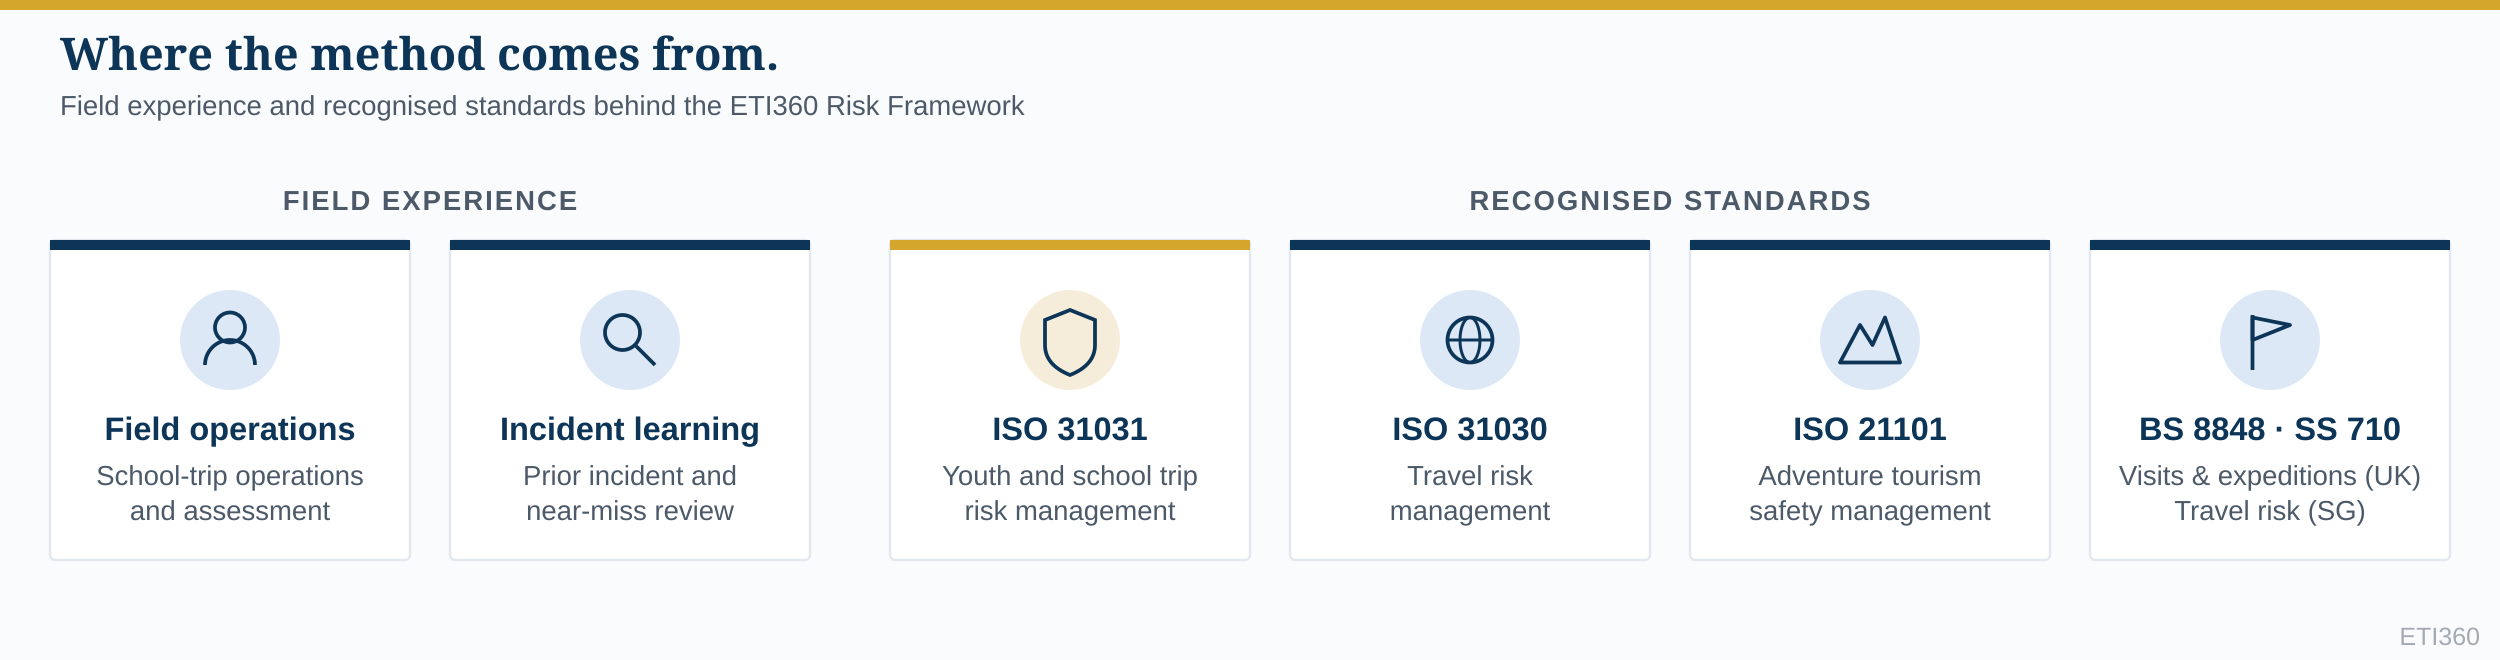
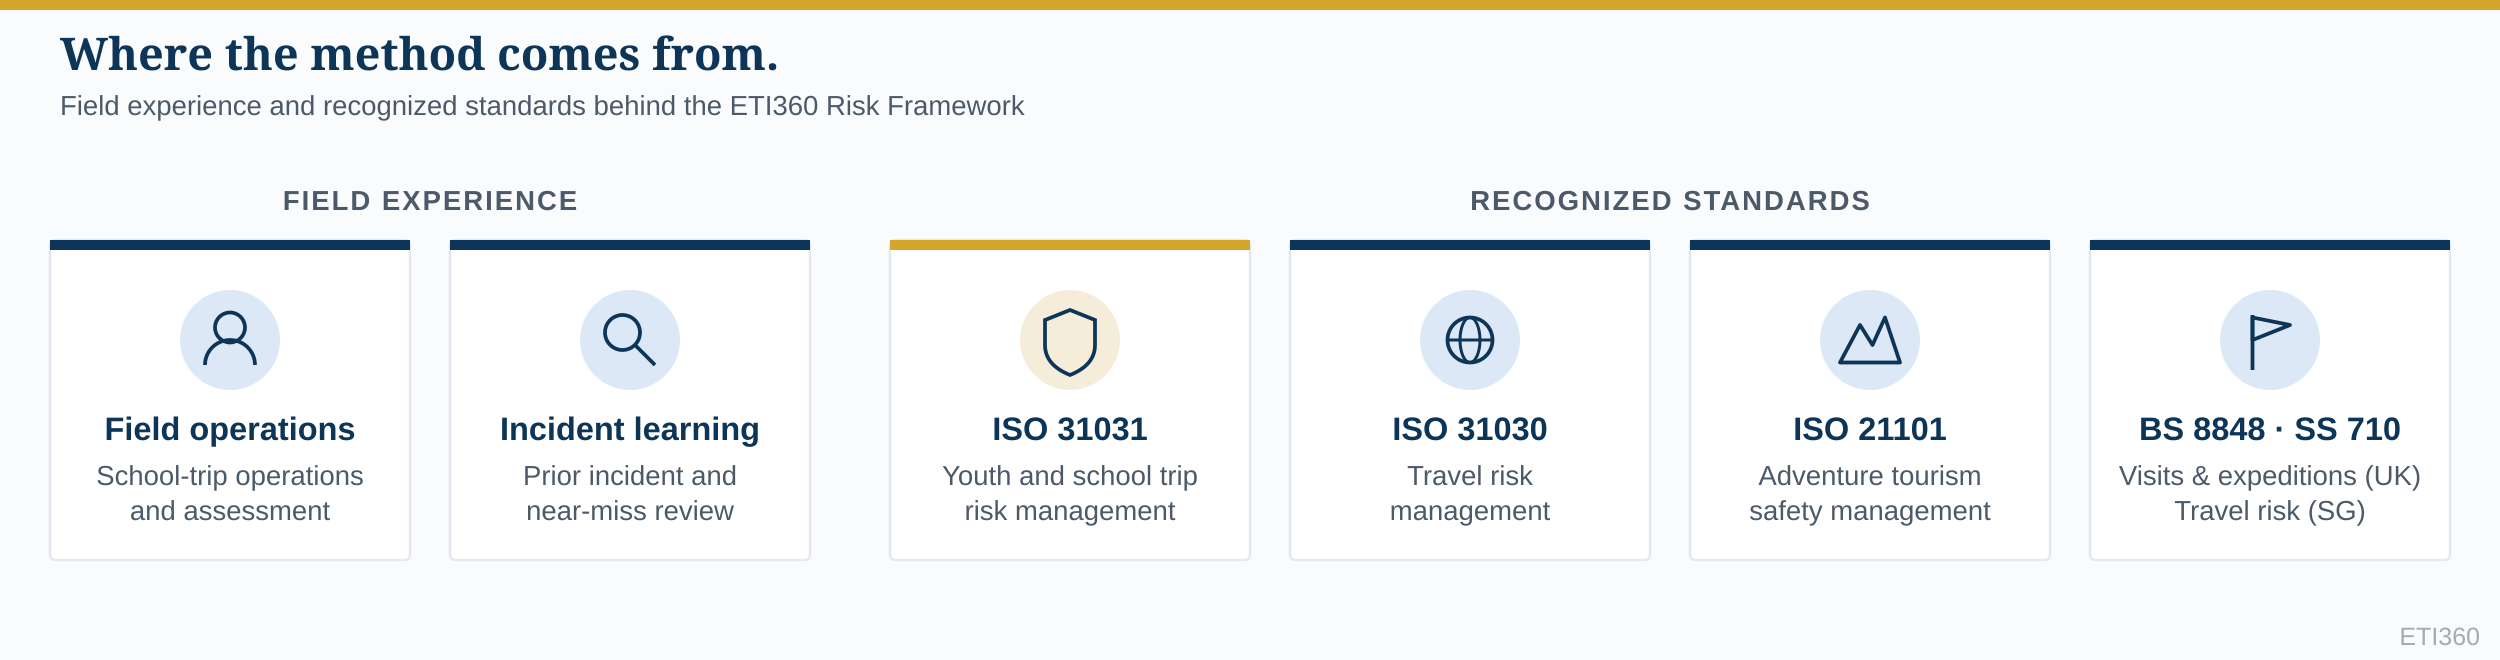
<svg xmlns="http://www.w3.org/2000/svg" viewBox="0 0 1000 264">
  <defs>
    <marker id="arr" viewBox="0 0 10 10" refX="9" refY="5" markerWidth="6" markerHeight="6" orient="auto">
      <path d="M 0 0 L 10 5 L 0 10 z" fill="#0d3558" />
    </marker>
    <marker id="arr-gold" viewBox="0 0 10 10" refX="9" refY="5" markerWidth="6" markerHeight="6" orient="auto">
      <path d="M 0 0 L 10 5 L 0 10 z" fill="#d4a72c" />
    </marker>
    <marker id="arr-muted" viewBox="0 0 10 10" refX="9" refY="5" markerWidth="6" markerHeight="6" orient="auto">
      <path d="M 0 0 L 10 5 L 0 10 z" fill="#4c5968" />
    </marker>
  </defs>
  <rect x="0" y="0" width="1000" height="264" fill="#fafbfc" />
  <rect x="0" y="0" width="1000" height="4" fill="#d4a72c" />
  <text x="24" y="28" font-family="'Source Serif 4', Georgia, serif" font-size="18" font-weight="700" fill="#0d3558">Where the method comes from.</text>
-   <text x="24" y="46" font-family="'IBM Plex Sans', Arial, sans-serif" font-size="11" fill="#4c5968">Field experience and recognised standards behind the ETI360 Risk Framework</text>
+   <text x="24" y="46" font-family="'IBM Plex Sans', Arial, sans-serif" font-size="11" fill="#4c5968">Field experience and recognized standards behind the ETI360 Risk Framework</text>
  <text x="172" y="84" text-anchor="middle" font-family="'IBM Plex Sans', Arial, sans-serif" font-size="11" font-weight="700" letter-spacing="0.8" fill="#4c5968">FIELD EXPERIENCE</text>
-   <text x="668" y="84" text-anchor="middle" font-family="'IBM Plex Sans', Arial, sans-serif" font-size="11" font-weight="700" letter-spacing="0.8" fill="#4c5968">RECOGNISED STANDARDS</text>
+   <text x="668" y="84" text-anchor="middle" font-family="'IBM Plex Sans', Arial, sans-serif" font-size="11" font-weight="700" letter-spacing="0.8" fill="#4c5968">RECOGNIZED STANDARDS</text>
  <rect x="20" y="96" width="144" height="128" rx="2" fill="#ffffff" stroke="#e3e8ee" stroke-width="1" />
  <rect x="20" y="96" width="144" height="4" fill="#0d3558" />
  <circle cx="92" cy="136" r="20" fill="#dce8f5" />
  <circle cx="92" cy="131" r="6" stroke="#0d3558" stroke-width="1.5" fill="none" />
  <path d="M 82 146 A 10 10 0 0 1 102 146" stroke="#0d3558" stroke-width="1.5" fill="none" />
  <text x="92" y="176" text-anchor="middle" font-family="'IBM Plex Sans', Arial, sans-serif" font-size="13" font-weight="700" fill="#0d3558">Field operations</text>
  <text x="92" y="194" text-anchor="middle" font-family="'IBM Plex Sans', Arial, sans-serif" font-size="11" fill="#4c5968">School-trip operations</text>
  <text x="92" y="208" text-anchor="middle" font-family="'IBM Plex Sans', Arial, sans-serif" font-size="11" fill="#4c5968">and assessment</text>
  <rect x="180" y="96" width="144" height="128" rx="2" fill="#ffffff" stroke="#e3e8ee" stroke-width="1" />
  <rect x="180" y="96" width="144" height="4" fill="#0d3558" />
  <circle cx="252" cy="136" r="20" fill="#dce8f5" />
  <circle cx="249" cy="133" r="7" stroke="#0d3558" stroke-width="1.5" fill="none" />
  <line x1="254" y1="138" x2="262" y2="146" stroke="#0d3558" stroke-width="1.5" />
  <text x="252" y="176" text-anchor="middle" font-family="'IBM Plex Sans', Arial, sans-serif" font-size="13" font-weight="700" fill="#0d3558">Incident learning</text>
  <text x="252" y="194" text-anchor="middle" font-family="'IBM Plex Sans', Arial, sans-serif" font-size="11" fill="#4c5968">Prior incident and</text>
  <text x="252" y="208" text-anchor="middle" font-family="'IBM Plex Sans', Arial, sans-serif" font-size="11" fill="#4c5968">near-miss review</text>
  <rect x="356" y="96" width="144" height="128" rx="2" fill="#ffffff" stroke="#e3e8ee" stroke-width="1" />
  <rect x="356" y="96" width="144" height="4" fill="#d4a72c" />
  <circle cx="428" cy="136" r="20" fill="#f5edda" />
  <path d="M 428 124 L 438 128 L 438 138 Q 438 146 428 150 Q 418 146 418 138 L 418 128 Z" stroke="#0d3558" stroke-width="1.5" fill="none" />
  <text x="428" y="176" text-anchor="middle" font-family="'IBM Plex Sans', Arial, sans-serif" font-size="13" font-weight="700" fill="#0d3558">ISO 31031</text>
  <text x="428" y="194" text-anchor="middle" font-family="'IBM Plex Sans', Arial, sans-serif" font-size="11" fill="#4c5968">Youth and school trip</text>
  <text x="428" y="208" text-anchor="middle" font-family="'IBM Plex Sans', Arial, sans-serif" font-size="11" fill="#4c5968">risk management</text>
  <rect x="516" y="96" width="144" height="128" rx="2" fill="#ffffff" stroke="#e3e8ee" stroke-width="1" />
  <rect x="516" y="96" width="144" height="4" fill="#0d3558" />
  <circle cx="588" cy="136" r="20" fill="#dce8f5" />
  <circle cx="588" cy="136" r="9" stroke="#0d3558" stroke-width="1.5" fill="none" />
  <ellipse cx="588" cy="136" rx="4" ry="9" stroke="#0d3558" stroke-width="1.2" fill="none" />
  <line x1="579" y1="136" x2="597" y2="136" stroke="#0d3558" stroke-width="1.2" />
  <text x="588" y="176" text-anchor="middle" font-family="'IBM Plex Sans', Arial, sans-serif" font-size="13" font-weight="700" fill="#0d3558">ISO 31030</text>
  <text x="588" y="194" text-anchor="middle" font-family="'IBM Plex Sans', Arial, sans-serif" font-size="11" fill="#4c5968">Travel risk</text>
  <text x="588" y="208" text-anchor="middle" font-family="'IBM Plex Sans', Arial, sans-serif" font-size="11" fill="#4c5968">management</text>
  <rect x="676" y="96" width="144" height="128" rx="2" fill="#ffffff" stroke="#e3e8ee" stroke-width="1" />
  <rect x="676" y="96" width="144" height="4" fill="#0d3558" />
  <circle cx="748" cy="136" r="20" fill="#dce8f5" />
  <path d="M 736 145 L 744 130 L 749 138 L 754 127 L 760 145 Z" stroke="#0d3558" stroke-width="1.5" fill="none" stroke-linejoin="round" />
  <text x="748" y="176" text-anchor="middle" font-family="'IBM Plex Sans', Arial, sans-serif" font-size="13" font-weight="700" fill="#0d3558">ISO 21101</text>
  <text x="748" y="194" text-anchor="middle" font-family="'IBM Plex Sans', Arial, sans-serif" font-size="11" fill="#4c5968">Adventure tourism</text>
  <text x="748" y="208" text-anchor="middle" font-family="'IBM Plex Sans', Arial, sans-serif" font-size="11" fill="#4c5968">safety management</text>
  <rect x="836" y="96" width="144" height="128" rx="2" fill="#ffffff" stroke="#e3e8ee" stroke-width="1" />
  <rect x="836" y="96" width="144" height="4" fill="#0d3558" />
  <circle cx="908" cy="136" r="20" fill="#dce8f5" />
  <line x1="901" y1="126" x2="901" y2="148" stroke="#0d3558" stroke-width="1.5" />
  <path d="M 901 127 L 916 130 L 901 136 Z" stroke="#0d3558" stroke-width="1.5" fill="none" stroke-linejoin="round" />
  <text x="908" y="176" text-anchor="middle" font-family="'IBM Plex Sans', Arial, sans-serif" font-size="13" font-weight="700" fill="#0d3558">BS 8848 · SS 710</text>
  <text x="908" y="194" text-anchor="middle" font-family="'IBM Plex Sans', Arial, sans-serif" font-size="11" fill="#4c5968">Visits &amp; expeditions (UK)</text>
  <text x="908" y="208" text-anchor="middle" font-family="'IBM Plex Sans', Arial, sans-serif" font-size="11" fill="#4c5968">Travel risk (SG)</text>
  <text x="992" y="258" text-anchor="end" font-family="'IBM Plex Sans', Arial, sans-serif" font-size="10" fill="#4c5968" opacity="0.5">ETI360</text>
</svg>
